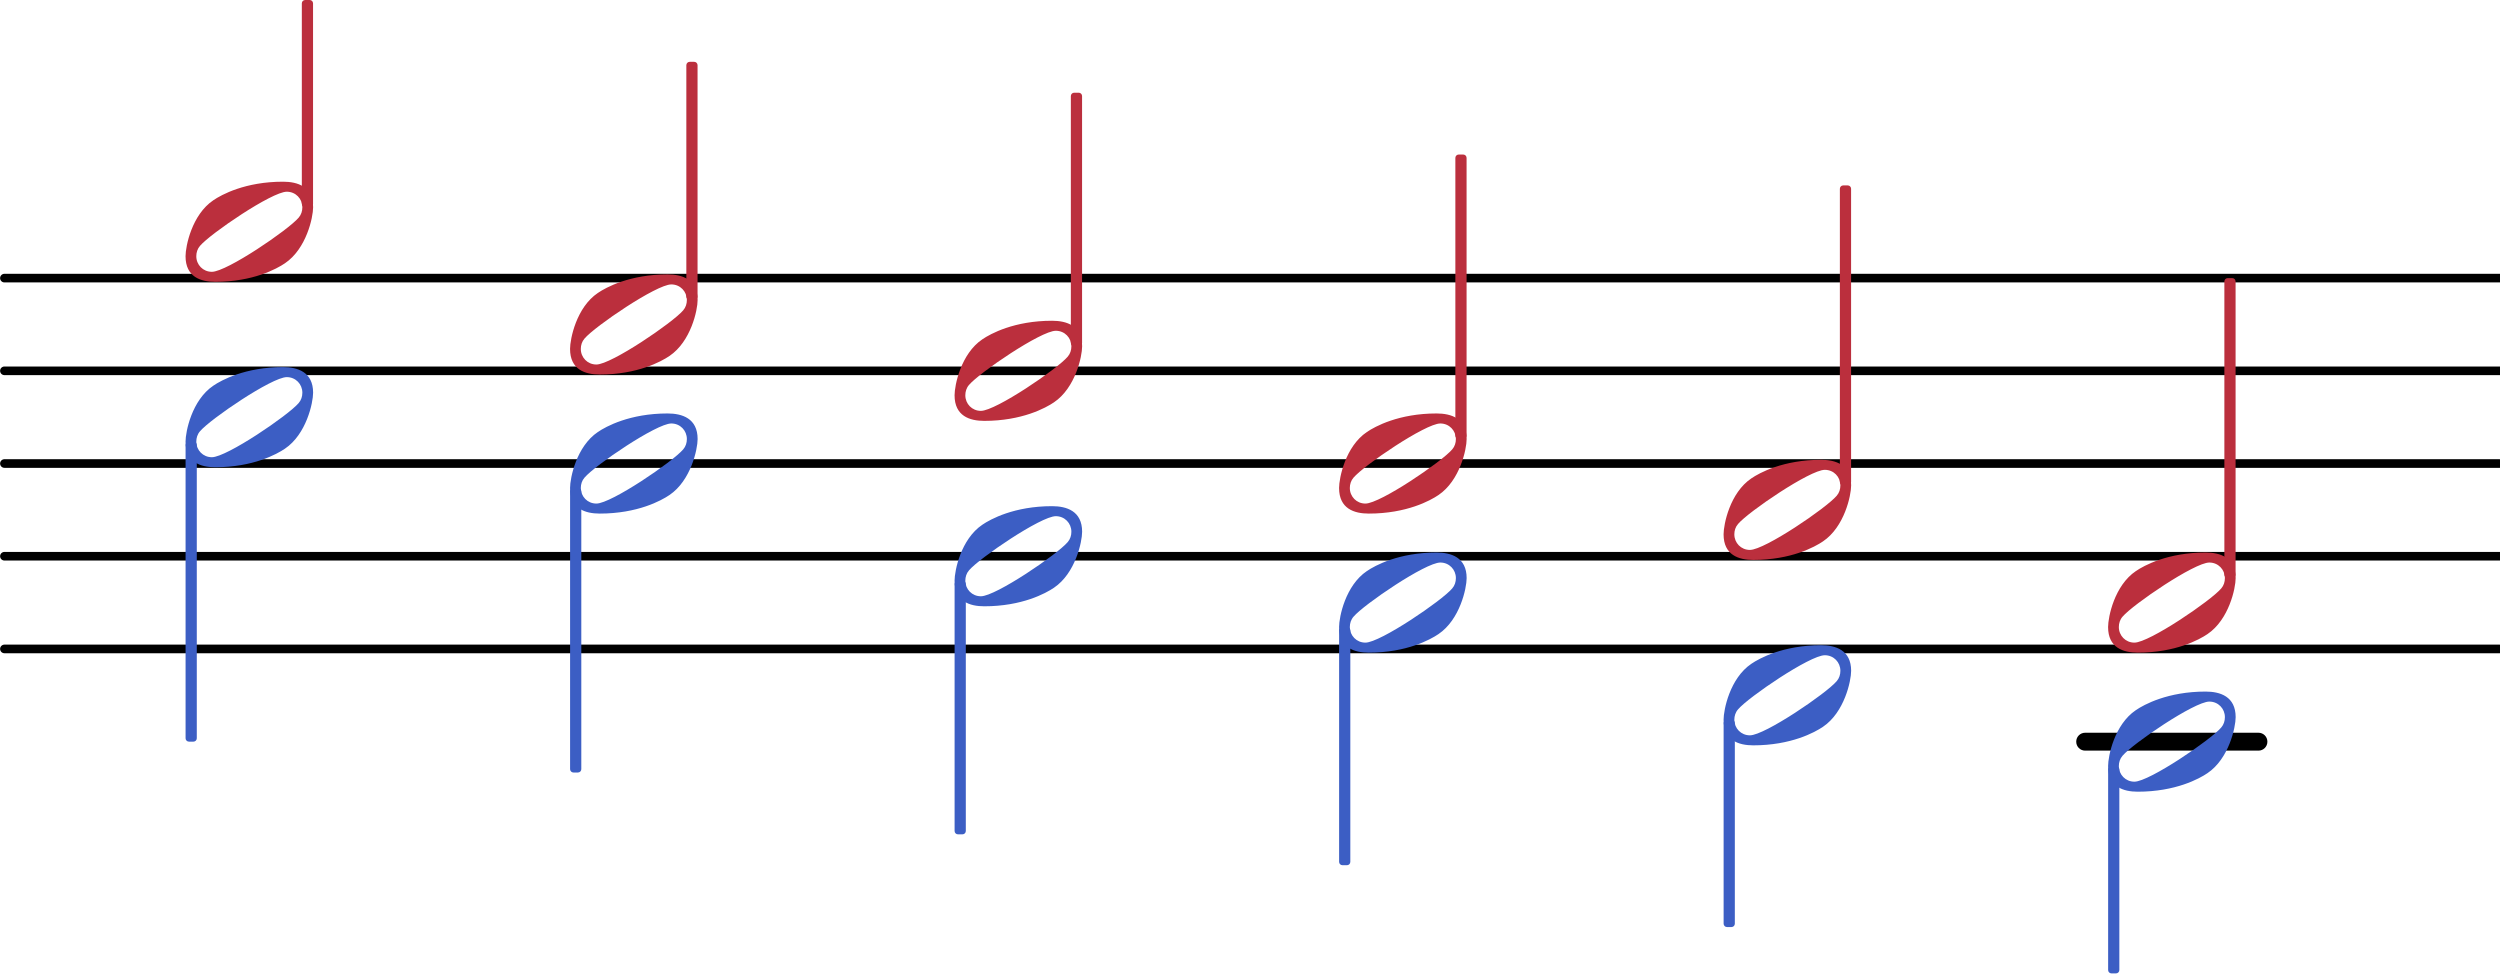
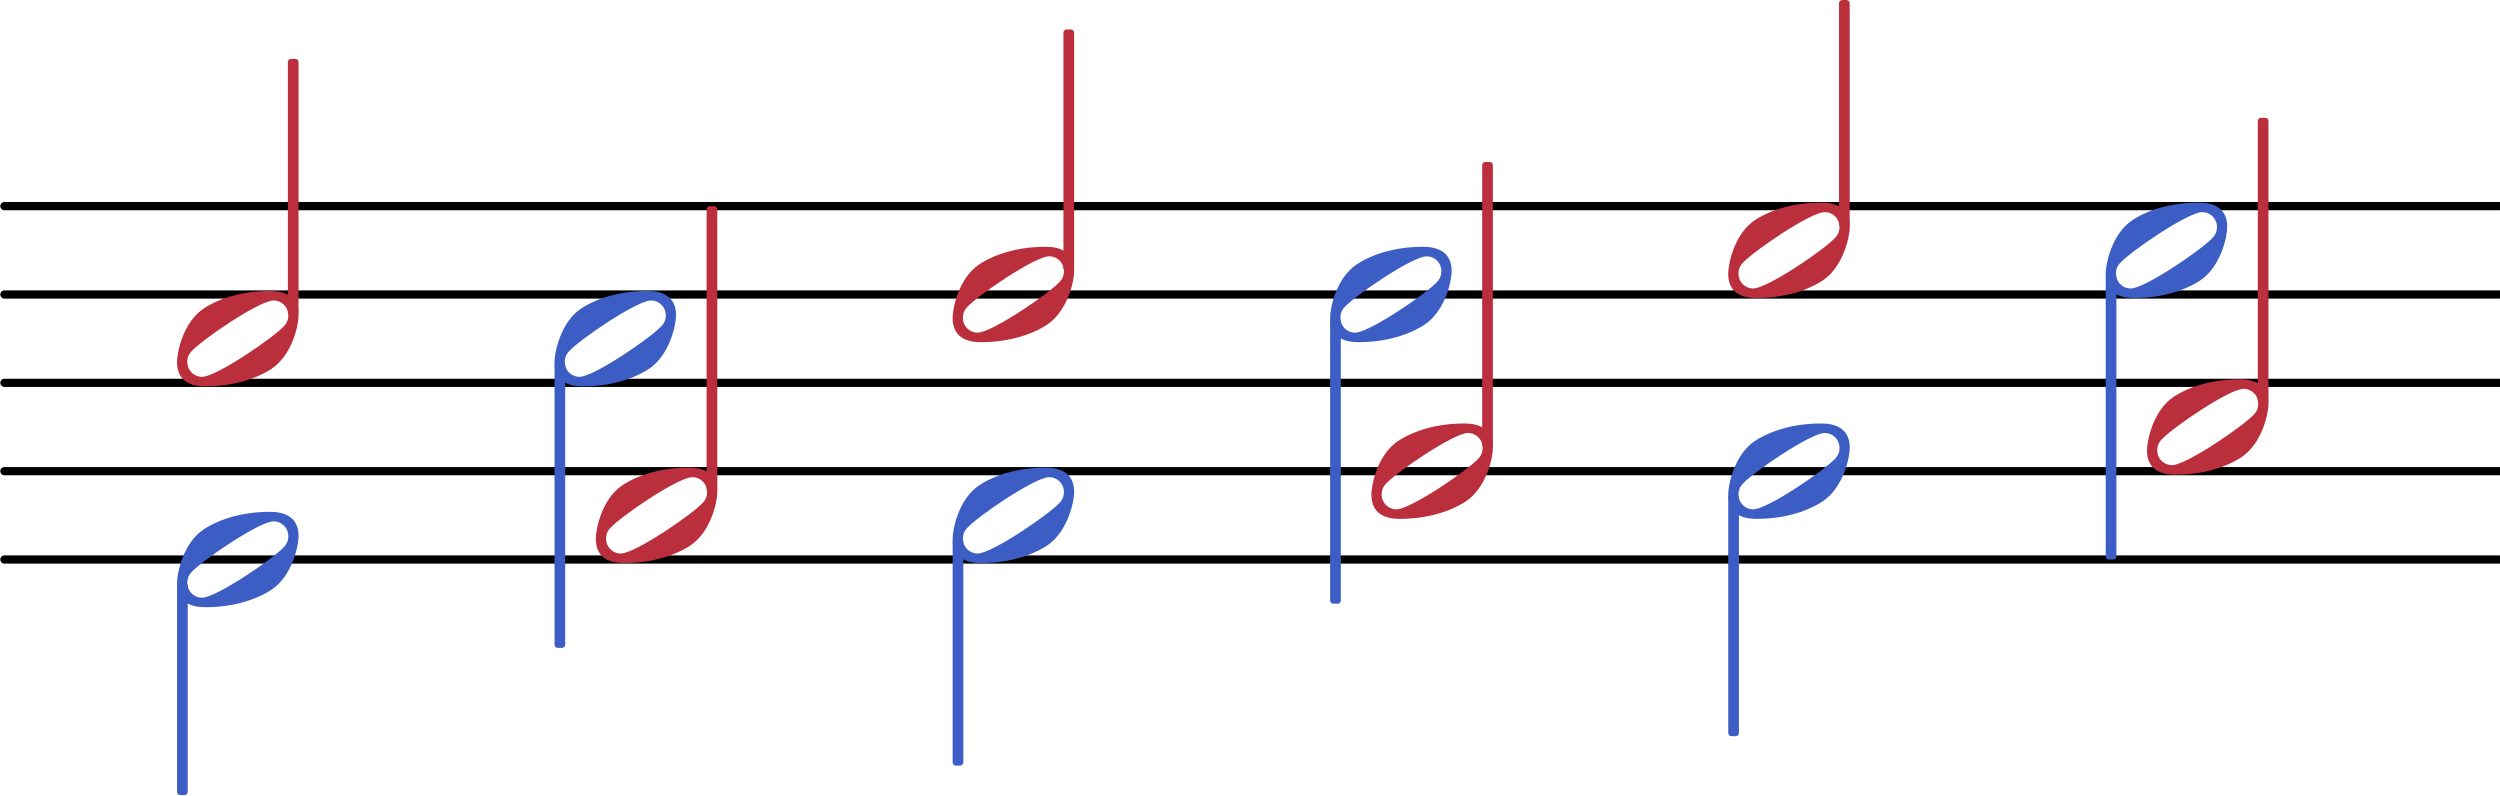
- <svg xmlns="http://www.w3.org/2000/svg" xmlns:xlink="http://www.w3.org/1999/xlink" version="1.2" width="53.19mm" height="20.71mm" viewBox="7.604 -0 26.965 10.5">
+ <svg xmlns="http://www.w3.org/2000/svg" xmlns:xlink="http://www.w3.org/1999/xlink" version="1.2" width="55.81mm" height="17.75mm" viewBox="7.604 -0 28.291 9">
  <style type="text/css">

tspan { white-space: pre; }

</style>
-   <g transform="translate(0, 8)">
-     <rect x="29.999" y="-0.096" width="2.062" height="0.193" ry="0.096" fill="currentColor" />
+   <g transform="translate(7.6043, 6.3333)">
+     <line stroke-linejoin="round" stroke-linecap="round" stroke-width="0.093" stroke="currentColor" x1="0.046" y1="0" x2="28.291" y2="0" />
  </g>
-   <g transform="translate(7.6043, 7)">
-     <line stroke-linejoin="round" stroke-linecap="round" stroke-width="0.093" stroke="currentColor" x1="0.046" y1="0" x2="26.965" y2="0" />
+   <g transform="translate(7.6043, 5.3333)">
+     <line stroke-linejoin="round" stroke-linecap="round" stroke-width="0.093" stroke="currentColor" x1="0.046" y1="0" x2="28.291" y2="0" />
  </g>
-   <g transform="translate(7.6043, 6)">
-     <line stroke-linejoin="round" stroke-linecap="round" stroke-width="0.093" stroke="currentColor" x1="0.046" y1="0" x2="26.965" y2="0" />
+   <g transform="translate(7.6043, 4.3333)">
+     <line stroke-linejoin="round" stroke-linecap="round" stroke-width="0.093" stroke="currentColor" x1="0.046" y1="0" x2="28.291" y2="0" />
  </g>
-   <g transform="translate(7.6043, 5)">
-     <line stroke-linejoin="round" stroke-linecap="round" stroke-width="0.093" stroke="currentColor" x1="0.046" y1="0" x2="26.965" y2="0" />
+   <g transform="translate(7.6043, 3.3333)">
+     <line stroke-linejoin="round" stroke-linecap="round" stroke-width="0.093" stroke="currentColor" x1="0.046" y1="0" x2="28.291" y2="0" />
  </g>
-   <g transform="translate(7.6043, 4)">
-     <line stroke-linejoin="round" stroke-linecap="round" stroke-width="0.093" stroke="currentColor" x1="0.046" y1="0" x2="26.965" y2="0" />
-   </g>
-   <g transform="translate(7.6043, 3)">
-     <line stroke-linejoin="round" stroke-linecap="round" stroke-width="0.093" stroke="currentColor" x1="0.046" y1="0" x2="26.965" y2="0" />
+   <g transform="translate(7.6043, 2.3333)">
+     <line stroke-linejoin="round" stroke-linecap="round" stroke-width="0.093" stroke="currentColor" x1="0.046" y1="0" x2="28.291" y2="0" />
  </g>
  <g color="rgb(73.333%, 18.431%, 23.922%)">
-     <a style="color:inherit;" xlink:href="textedit:///Users/hex/Desktop/SVGs/187.ly:29:28:29">
-       <g transform="translate(22.0474, 5)">
+     <a style="color:inherit;" xlink:href="textedit:///Users/hex/Desktop/svglily/187.ly:29:27:28">
+       <g transform="translate(23.1234, 5.3333)">
        <path transform="scale(0.004, -0.004)" d="M315 66c0 23 -18 42 -42 42c-40 0 -206 -113 -234 -146c-7 -8 -10 -18 -10 -28c0 -23 18 -42 42 -42c40 0 206 113 234 146c7 8 10 18 10 28zM263 135c39 0 81 -13 81 -69c0 -27 -18 -112 -76 -151c-22 -15 -86 -50 -188 -50c-39 0 -80 13 -80 69c0 27 17 112 75 151 c22 15 86 50 188 50z" fill="currentColor" />
      </g>
    </a>
  </g>
  <g color="rgb(73.333%, 18.431%, 23.922%)">
-     <a style="color:inherit;" xlink:href="textedit:///Users/hex/Desktop/SVGs/187.ly:29:15:16">
-       <g transform="translate(9.6043, 2.5)">
+     <a style="color:inherit;" xlink:href="textedit:///Users/hex/Desktop/svglily/187.ly:29:15:16">
+       <g transform="translate(9.6043, 3.8333)">
        <path transform="scale(0.004, -0.004)" d="M315 66c0 23 -18 42 -42 42c-40 0 -206 -113 -234 -146c-7 -8 -10 -18 -10 -28c0 -23 18 -42 42 -42c40 0 206 113 234 146c7 8 10 18 10 28zM263 135c39 0 81 -13 81 -69c0 -27 -18 -112 -76 -151c-22 -15 -86 -50 -188 -50c-39 0 -80 13 -80 69c0 27 17 112 75 151 c22 15 86 50 188 50z" fill="currentColor" />
      </g>
    </a>
  </g>
  <g color="rgb(23.529%, 36.863%, 76.863%)">
-     <a style="color:inherit;" xlink:href="textedit:///Users/hex/Desktop/SVGs/187.ly:29:55:56">
-       <g transform="translate(9.6043, 4.5)">
+     <a style="color:inherit;" xlink:href="textedit:///Users/hex/Desktop/svglily/187.ly:29:55:56">
+       <g transform="translate(9.6043, 6.3333)">
        <path transform="scale(0.004, -0.004)" d="M315 66c0 23 -18 42 -42 42c-40 0 -206 -113 -234 -146c-7 -8 -10 -18 -10 -28c0 -23 18 -42 42 -42c40 0 206 113 234 146c7 8 10 18 10 28zM263 135c39 0 81 -13 81 -69c0 -27 -18 -112 -76 -151c-22 -15 -86 -50 -188 -50c-39 0 -80 13 -80 69c0 27 17 112 75 151 c22 15 86 50 188 50z" fill="currentColor" />
      </g>
    </a>
  </g>
  <g color="rgb(73.333%, 18.431%, 23.922%)">
-     <g transform="translate(10.9186, 5)">
-       <rect x="-0.06" y="-5" width="0.121" height="2.236" ry="0.036" fill="currentColor" />
+     <g transform="translate(10.9186, 4.3333)">
+       <rect x="-0.06" y="-3.667" width="0.121" height="2.902" ry="0.036" fill="currentColor" />
    </g>
  </g>
  <g color="rgb(23.529%, 36.863%, 76.863%)">
-     <g transform="translate(9.6646, 5)">
-       <rect x="-0.06" y="-0.236" width="0.121" height="3.236" ry="0.036" fill="currentColor" />
+     <g transform="translate(9.6646, 4.3333)">
+       <rect x="-0.06" y="2.264" width="0.121" height="2.402" ry="0.036" fill="currentColor" />
    </g>
  </g>
  <g color="rgb(73.333%, 18.431%, 23.922%)">
-     <a style="color:inherit;" xlink:href="textedit:///Users/hex/Desktop/SVGs/187.ly:29:20:21">
-       <g transform="translate(13.752, 3.5)">
+     <a style="color:inherit;" xlink:href="textedit:///Users/hex/Desktop/svglily/187.ly:29:20:21">
+       <g transform="translate(14.3444, 5.8333)">
        <path transform="scale(0.004, -0.004)" d="M315 66c0 23 -18 42 -42 42c-40 0 -206 -113 -234 -146c-7 -8 -10 -18 -10 -28c0 -23 18 -42 42 -42c40 0 206 113 234 146c7 8 10 18 10 28zM263 135c39 0 81 -13 81 -69c0 -27 -18 -112 -76 -151c-22 -15 -86 -50 -188 -50c-39 0 -80 13 -80 69c0 27 17 112 75 151 c22 15 86 50 188 50z" fill="currentColor" />
      </g>
    </a>
  </g>
  <g color="rgb(23.529%, 36.863%, 76.863%)">
-     <a style="color:inherit;" xlink:href="textedit:///Users/hex/Desktop/SVGs/187.ly:29:60:61">
-       <g transform="translate(13.752, 5)">
+     <a style="color:inherit;" xlink:href="textedit:///Users/hex/Desktop/svglily/187.ly:29:59:60">
+       <g transform="translate(13.877, 3.8333)">
        <path transform="scale(0.004, -0.004)" d="M315 66c0 23 -18 42 -42 42c-40 0 -206 -113 -234 -146c-7 -8 -10 -18 -10 -28c0 -23 18 -42 42 -42c40 0 206 113 234 146c7 8 10 18 10 28zM263 135c39 0 81 -13 81 -69c0 -27 -18 -112 -76 -151c-22 -15 -86 -50 -188 -50c-39 0 -80 13 -80 69c0 27 17 112 75 151 c22 15 86 50 188 50z" fill="currentColor" />
      </g>
    </a>
  </g>
  <g color="rgb(73.333%, 18.431%, 23.922%)">
-     <g transform="translate(15.0663, 5)">
-       <rect x="-0.06" y="-4.333" width="0.121" height="2.569" ry="0.036" fill="currentColor" />
+     <g transform="translate(15.6587, 4.3333)">
+       <rect x="-0.06" y="-2" width="0.121" height="3.236" ry="0.036" fill="currentColor" />
    </g>
  </g>
  <g color="rgb(23.529%, 36.863%, 76.863%)">
-     <g transform="translate(13.8123, 5)">
-       <rect x="-0.06" y="0.264" width="0.121" height="3.069" ry="0.036" fill="currentColor" />
+     <g transform="translate(13.9373, 4.3333)">
+       <rect x="-0.06" y="-0.236" width="0.121" height="3.236" ry="0.036" fill="currentColor" />
    </g>
  </g>
  <g color="rgb(73.333%, 18.431%, 23.922%)">
-     <a style="color:inherit;" xlink:href="textedit:///Users/hex/Desktop/SVGs/187.ly:29:24:25">
-       <g transform="translate(17.8997, 4)">
+     <a style="color:inherit;" xlink:href="textedit:///Users/hex/Desktop/svglily/187.ly:29:23:24">
+       <g transform="translate(18.3834, 3.3333)">
        <path transform="scale(0.004, -0.004)" d="M315 66c0 23 -18 42 -42 42c-40 0 -206 -113 -234 -146c-7 -8 -10 -18 -10 -28c0 -23 18 -42 42 -42c40 0 206 113 234 146c7 8 10 18 10 28zM263 135c39 0 81 -13 81 -69c0 -27 -18 -112 -76 -151c-22 -15 -86 -50 -188 -50c-39 0 -80 13 -80 69c0 27 17 112 75 151 c22 15 86 50 188 50z" fill="currentColor" />
      </g>
    </a>
  </g>
  <g color="rgb(23.529%, 36.863%, 76.863%)">
-     <a style="color:inherit;" xlink:href="textedit:///Users/hex/Desktop/SVGs/187.ly:29:63:64">
-       <g transform="translate(17.8997, 6)">
+     <a style="color:inherit;" xlink:href="textedit:///Users/hex/Desktop/svglily/187.ly:29:63:64">
+       <g transform="translate(18.3834, 5.8333)">
        <path transform="scale(0.004, -0.004)" d="M315 66c0 23 -18 42 -42 42c-40 0 -206 -113 -234 -146c-7 -8 -10 -18 -10 -28c0 -23 18 -42 42 -42c40 0 206 113 234 146c7 8 10 18 10 28zM263 135c39 0 81 -13 81 -69c0 -27 -18 -112 -76 -151c-22 -15 -86 -50 -188 -50c-39 0 -80 13 -80 69c0 27 17 112 75 151 c22 15 86 50 188 50z" fill="currentColor" />
      </g>
    </a>
  </g>
  <g color="rgb(73.333%, 18.431%, 23.922%)">
-     <g transform="translate(19.214, 5)">
+     <g transform="translate(19.6977, 4.3333)">
      <rect x="-0.06" y="-4" width="0.121" height="2.736" ry="0.036" fill="currentColor" />
    </g>
  </g>
  <g color="rgb(23.529%, 36.863%, 76.863%)">
-     <g transform="translate(17.96, 5)">
-       <rect x="-0.06" y="1.264" width="0.121" height="2.736" ry="0.036" fill="currentColor" />
+     <g transform="translate(18.4437, 4.3333)">
+       <rect x="-0.06" y="1.764" width="0.121" height="2.569" ry="0.036" fill="currentColor" />
    </g>
  </g>
  <g color="rgb(23.529%, 36.863%, 76.863%)">
-     <a style="color:inherit;" xlink:href="textedit:///Users/hex/Desktop/SVGs/187.ly:29:66:67">
-       <g transform="translate(22.0474, 6.5)">
+     <a style="color:inherit;" xlink:href="textedit:///Users/hex/Desktop/svglily/187.ly:29:66:67">
+       <g transform="translate(22.6561, 3.3333)">
        <path transform="scale(0.004, -0.004)" d="M315 66c0 23 -18 42 -42 42c-40 0 -206 -113 -234 -146c-7 -8 -10 -18 -10 -28c0 -23 18 -42 42 -42c40 0 206 113 234 146c7 8 10 18 10 28zM263 135c39 0 81 -13 81 -69c0 -27 -18 -112 -76 -151c-22 -15 -86 -50 -188 -50c-39 0 -80 13 -80 69c0 27 17 112 75 151 c22 15 86 50 188 50z" fill="currentColor" />
      </g>
    </a>
  </g>
  <g color="rgb(73.333%, 18.431%, 23.922%)">
-     <g transform="translate(23.3617, 5)">
-       <rect x="-0.06" y="-3.333" width="0.121" height="3.069" ry="0.036" fill="currentColor" />
+     <g transform="translate(24.4377, 4.3333)">
+       <rect x="-0.06" y="-2.5" width="0.121" height="3.236" ry="0.036" fill="currentColor" />
    </g>
  </g>
  <g color="rgb(23.529%, 36.863%, 76.863%)">
-     <g transform="translate(22.1077, 5)">
-       <rect x="-0.06" y="1.764" width="0.121" height="2.569" ry="0.036" fill="currentColor" />
+     <g transform="translate(22.7164, 4.3333)">
+       <rect x="-0.06" y="-0.736" width="0.121" height="3.236" ry="0.036" fill="currentColor" />
    </g>
  </g>
  <g color="rgb(73.333%, 18.431%, 23.922%)">
-     <a style="color:inherit;" xlink:href="textedit:///Users/hex/Desktop/SVGs/187.ly:29:31:32">
-       <g transform="translate(26.195, 5.5)">
+     <a style="color:inherit;" xlink:href="textedit:///Users/hex/Desktop/svglily/187.ly:29:30:31">
+       <g transform="translate(27.1624, 2.8333)">
        <path transform="scale(0.004, -0.004)" d="M315 66c0 23 -18 42 -42 42c-40 0 -206 -113 -234 -146c-7 -8 -10 -18 -10 -28c0 -23 18 -42 42 -42c40 0 206 113 234 146c7 8 10 18 10 28zM263 135c39 0 81 -13 81 -69c0 -27 -18 -112 -76 -151c-22 -15 -86 -50 -188 -50c-39 0 -80 13 -80 69c0 27 17 112 75 151 c22 15 86 50 188 50z" fill="currentColor" />
      </g>
    </a>
  </g>
  <g color="rgb(23.529%, 36.863%, 76.863%)">
-     <a style="color:inherit;" xlink:href="textedit:///Users/hex/Desktop/SVGs/187.ly:29:69:70">
-       <g transform="translate(26.195, 7.5)">
+     <a style="color:inherit;" xlink:href="textedit:///Users/hex/Desktop/svglily/187.ly:29:70:71">
+       <g transform="translate(27.1624, 5.3333)">
        <path transform="scale(0.004, -0.004)" d="M315 66c0 23 -18 42 -42 42c-40 0 -206 -113 -234 -146c-7 -8 -10 -18 -10 -28c0 -23 18 -42 42 -42c40 0 206 113 234 146c7 8 10 18 10 28zM263 135c39 0 81 -13 81 -69c0 -27 -18 -112 -76 -151c-22 -15 -86 -50 -188 -50c-39 0 -80 13 -80 69c0 27 17 112 75 151 c22 15 86 50 188 50z" fill="currentColor" />
      </g>
    </a>
  </g>
  <g color="rgb(73.333%, 18.431%, 23.922%)">
-     <g transform="translate(27.5094, 5)">
-       <rect x="-0.06" y="-3" width="0.121" height="3.236" ry="0.036" fill="currentColor" />
+     <g transform="translate(28.4767, 4.3333)">
+       <rect x="-0.06" y="-4.333" width="0.121" height="2.569" ry="0.036" fill="currentColor" />
    </g>
  </g>
  <g color="rgb(23.529%, 36.863%, 76.863%)">
-     <g transform="translate(26.2554, 5)">
-       <rect x="-0.06" y="2.764" width="0.121" height="2.236" ry="0.036" fill="currentColor" />
+     <g transform="translate(27.2228, 4.3333)">
+       <rect x="-0.06" y="1.264" width="0.121" height="2.736" ry="0.036" fill="currentColor" />
    </g>
  </g>
  <g color="rgb(73.333%, 18.431%, 23.922%)">
-     <a style="color:inherit;" xlink:href="textedit:///Users/hex/Desktop/SVGs/187.ly:29:34:35">
-       <g transform="translate(30.3427, 6.5)">
+     <a style="color:inherit;" xlink:href="textedit:///Users/hex/Desktop/svglily/187.ly:29:34:35">
+       <g transform="translate(31.9025, 4.8333)">
        <path transform="scale(0.004, -0.004)" d="M315 66c0 23 -18 42 -42 42c-40 0 -206 -113 -234 -146c-7 -8 -10 -18 -10 -28c0 -23 18 -42 42 -42c40 0 206 113 234 146c7 8 10 18 10 28zM263 135c39 0 81 -13 81 -69c0 -27 -18 -112 -76 -151c-22 -15 -86 -50 -188 -50c-39 0 -80 13 -80 69c0 27 17 112 75 151 c22 15 86 50 188 50z" fill="currentColor" />
      </g>
    </a>
  </g>
  <g color="rgb(23.529%, 36.863%, 76.863%)">
-     <a style="color:inherit;" xlink:href="textedit:///Users/hex/Desktop/SVGs/187.ly:29:72:73">
-       <g transform="translate(30.3427, 8)">
+     <a style="color:inherit;" xlink:href="textedit:///Users/hex/Desktop/svglily/187.ly:29:73:74">
+       <g transform="translate(31.4351, 2.8333)">
        <path transform="scale(0.004, -0.004)" d="M315 66c0 23 -18 42 -42 42c-40 0 -206 -113 -234 -146c-7 -8 -10 -18 -10 -28c0 -23 18 -42 42 -42c40 0 206 113 234 146c7 8 10 18 10 28zM263 135c39 0 81 -13 81 -69c0 -27 -18 -112 -76 -151c-22 -15 -86 -50 -188 -50c-39 0 -80 13 -80 69c0 27 17 112 75 151 c22 15 86 50 188 50z" fill="currentColor" />
      </g>
    </a>
  </g>
  <g color="rgb(73.333%, 18.431%, 23.922%)">
-     <g transform="translate(31.657, 5)">
-       <rect x="-0.06" y="-2" width="0.121" height="3.236" ry="0.036" fill="currentColor" />
+     <g transform="translate(33.2168, 4.3333)">
+       <rect x="-0.06" y="-3" width="0.121" height="3.236" ry="0.036" fill="currentColor" />
    </g>
  </g>
  <g color="rgb(23.529%, 36.863%, 76.863%)">
-     <g transform="translate(30.4031, 5)">
-       <rect x="-0.06" y="3.264" width="0.121" height="2.236" ry="0.036" fill="currentColor" />
+     <g transform="translate(31.4955, 4.3333)">
+       <rect x="-0.06" y="-1.236" width="0.121" height="3.236" ry="0.036" fill="currentColor" />
    </g>
  </g>
</svg>
